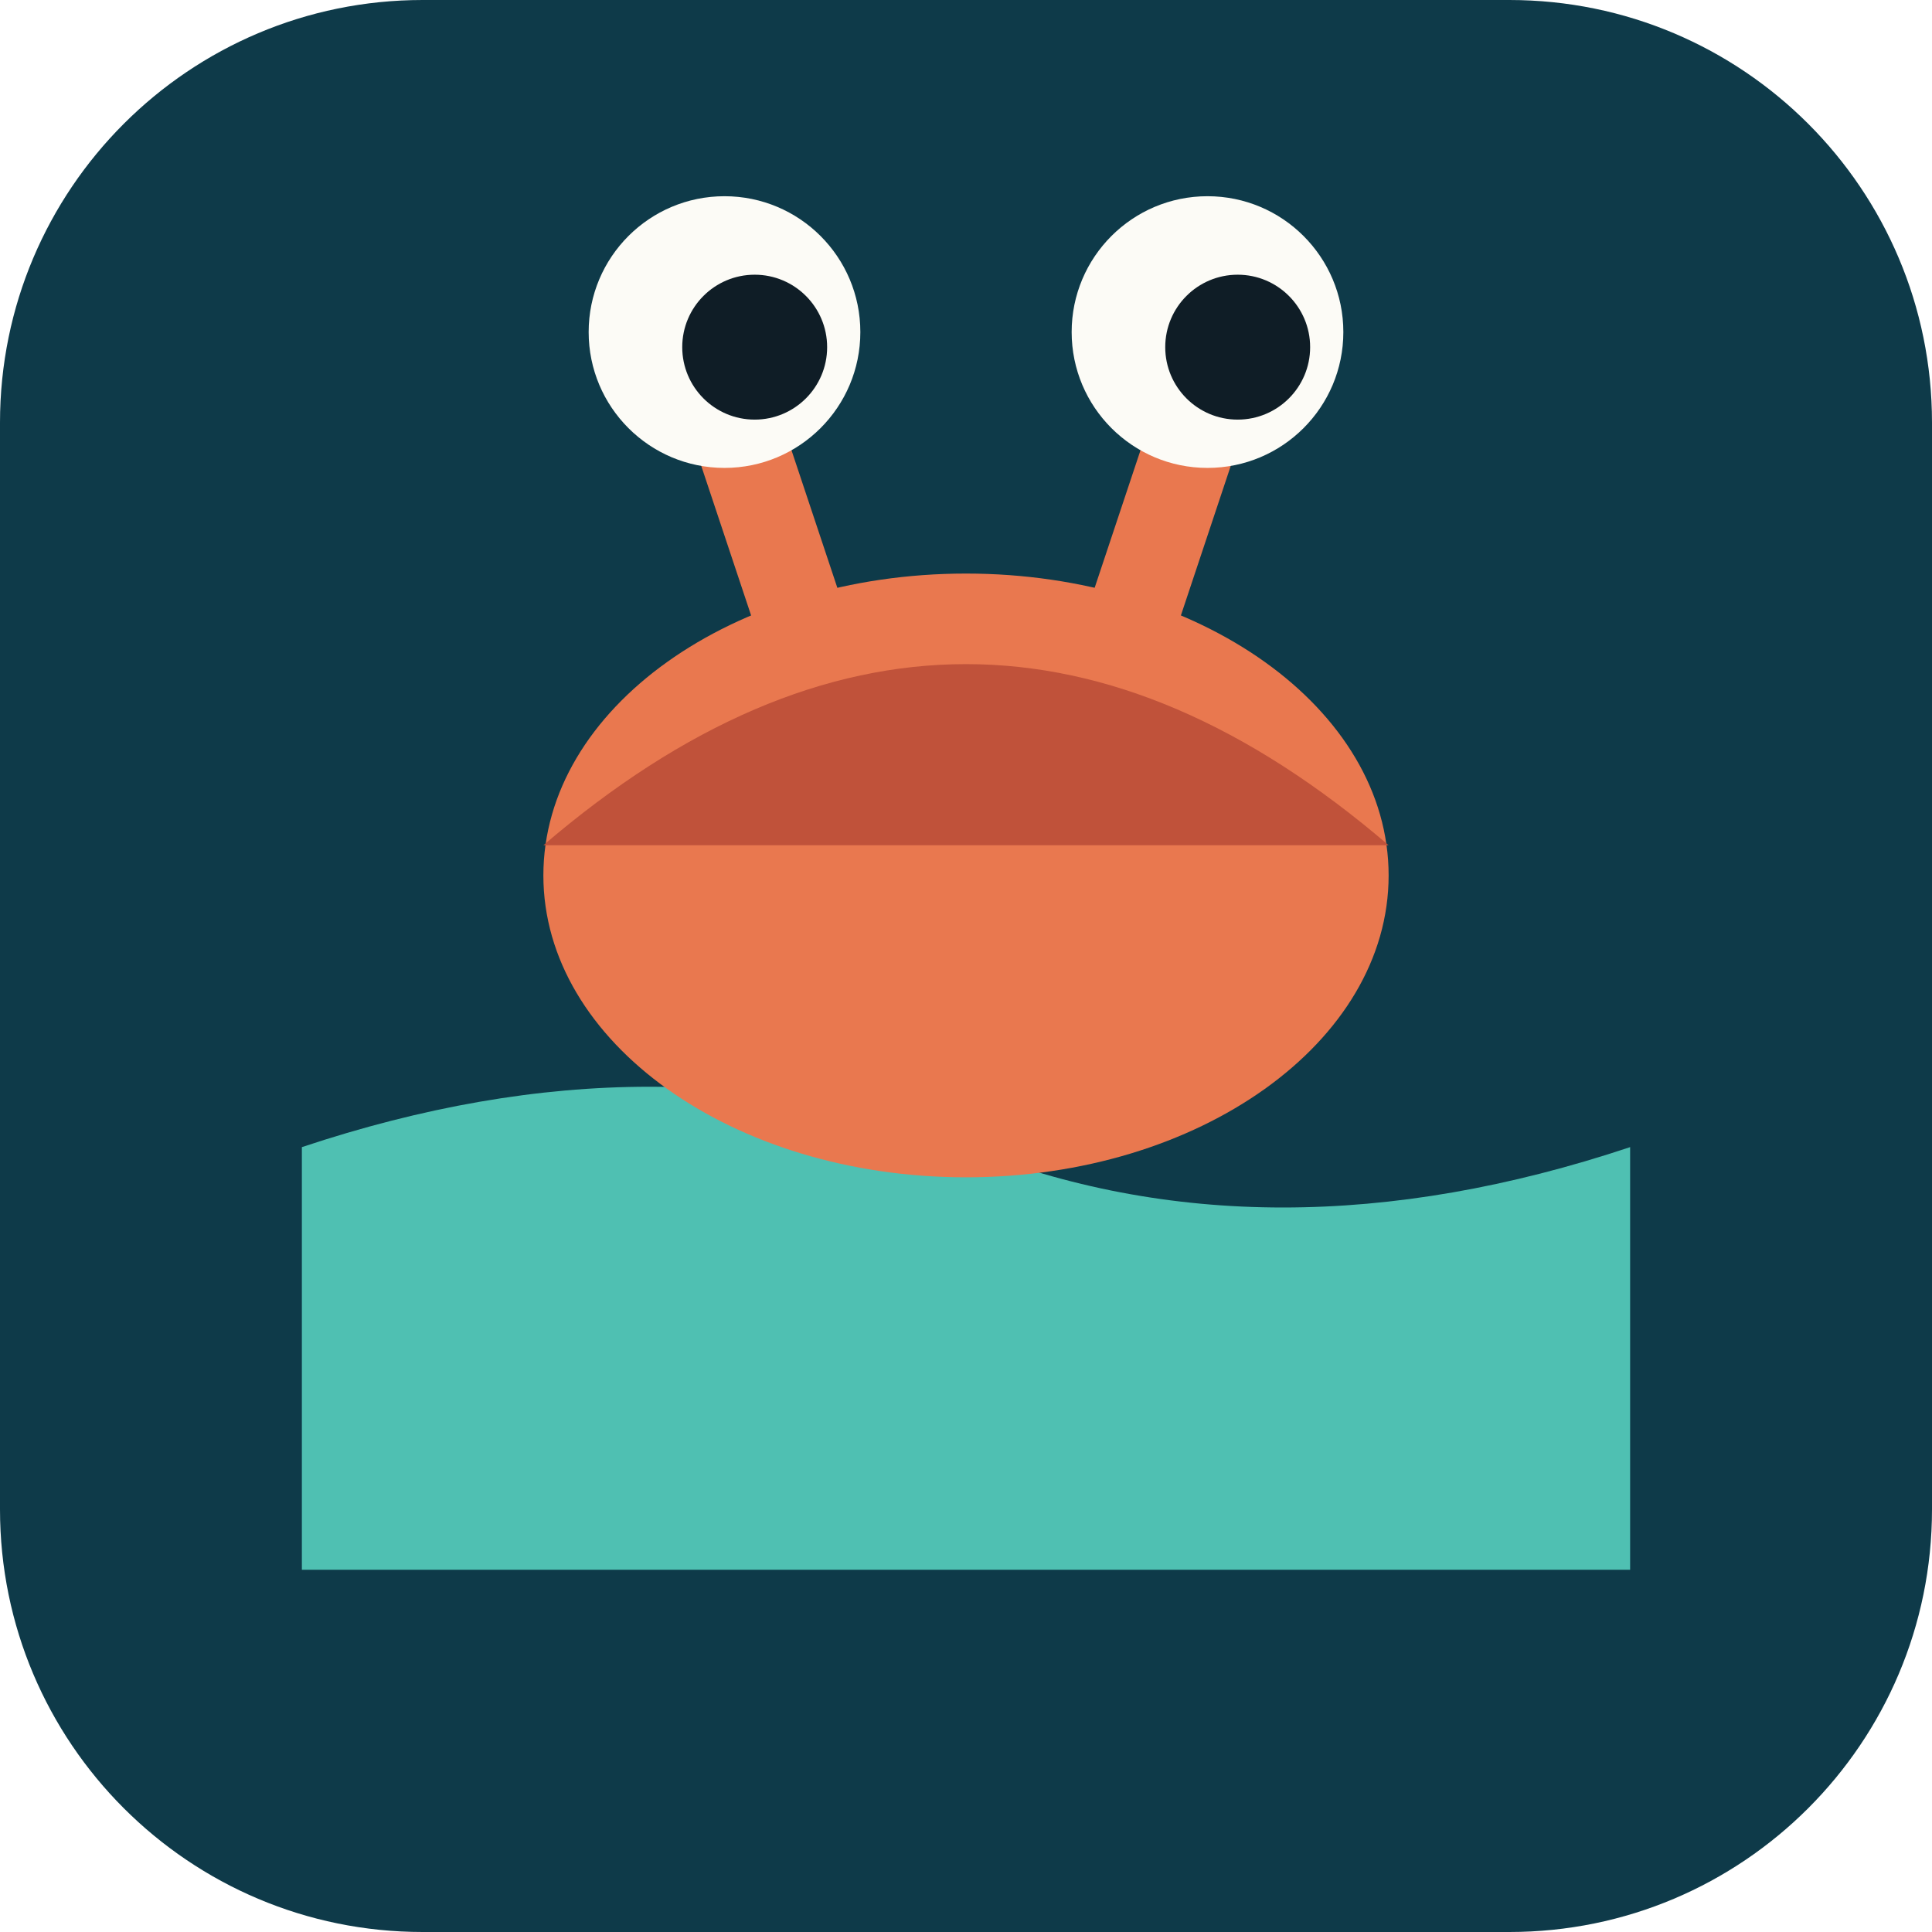
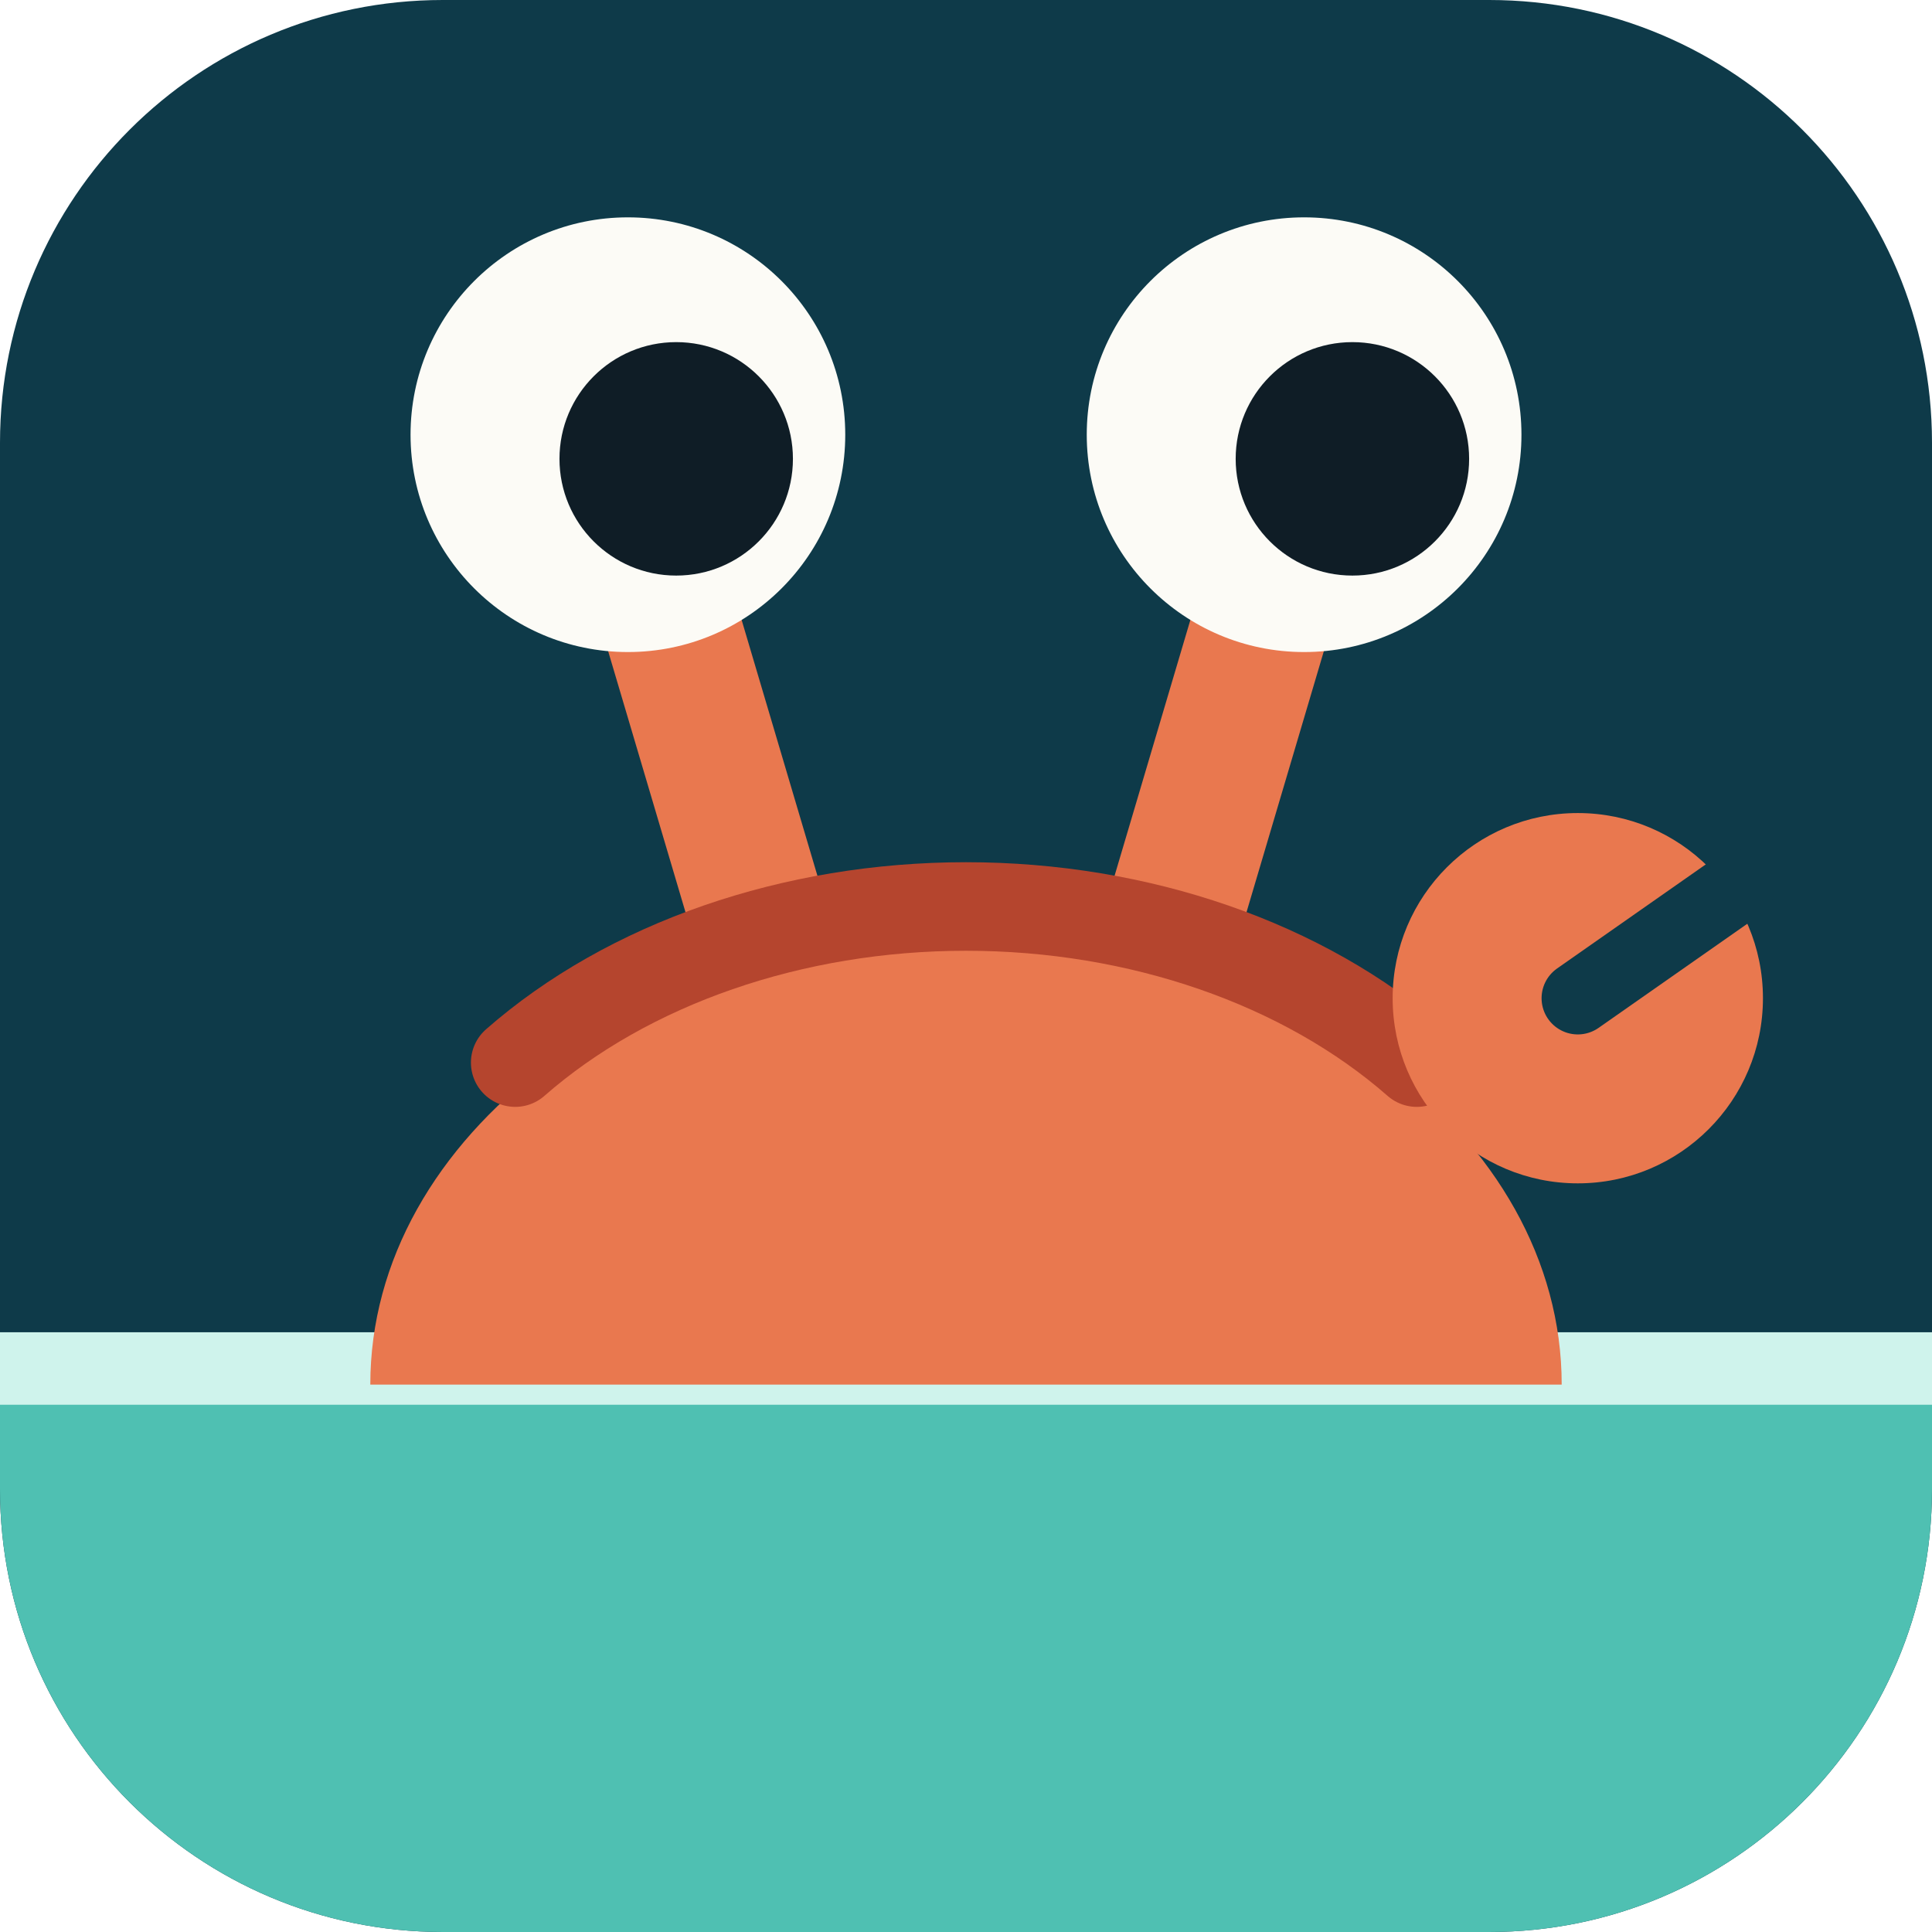
- <svg xmlns="http://www.w3.org/2000/svg" viewBox="0 0 64 64">
-   <rect width="64" height="64" rx="14" fill="#0E3A49" />
-   <path d="M10 38 Q22 34 32 38 T54 38 V52 H10 Z" fill="#4FC0B2" />
-   <line x1="27" y1="22" x2="24" y2="13" stroke="#E9784F" stroke-width="3" stroke-linecap="round" />
-   <line x1="37" y1="22" x2="40" y2="13" stroke="#E9784F" stroke-width="3" stroke-linecap="round" />
-   <circle cx="24" cy="11" r="4.5" fill="#FCFBF6" />
-   <circle cx="40" cy="11" r="4.5" fill="#FCFBF6" />
-   <circle cx="25" cy="11.5" r="2.4" fill="#0F1D26" />
-   <circle cx="41" cy="11.5" r="2.4" fill="#0F1D26" />
-   <ellipse cx="32" cy="29" rx="14" ry="10" fill="#E9784F" />
-   <path d="M18 28 Q32 16 46 28" fill="#C0523A" />
+ <svg xmlns="http://www.w3.org/2000/svg" viewBox="0 0 24 24">
+   <defs>
+     <clipPath id="r">
+       <rect width="24" height="24" rx="5.5" />
+     </clipPath>
+   </defs>
+   <g clip-path="url(#r)">
+     <rect width="24" height="24" fill="#0E3A49" />
+     <rect y="17" width="24" height="7" fill="#4FC0B2" />
+     <path d="M0 17h24" stroke="#CFF3EC" stroke-width="0.9" />
+   </g>
+   <path d="M9.6 12 8 6.6M14.4 12 16 6.6" stroke="#E9784F" stroke-width="1.7" stroke-linecap="round" />
+   <path d="M4.6 17.2a7.4 5.6 0 0 1 14.8 0z" fill="#E9784F" />
+   <path d="M6.4 13.2a7.4 5.6 0 0 1 11.2 0" fill="none" stroke="#B5452E" stroke-width="1.1" stroke-linecap="round" />
+   <circle cx="19.6" cy="12.4" r="2.3" fill="#E9784F" />
+   <path d="M19.6 12.4 21.6 11" stroke="#0E3A49" stroke-width="0.9" stroke-linecap="round" />
+   <circle cx="7.8" cy="5.4" r="2.7" fill="#FCFBF6" />
+   <circle cx="16.2" cy="5.4" r="2.7" fill="#FCFBF6" />
+   <circle cx="8.4" cy="5.7" r="1.45" fill="#0F1D26" />
+   <circle cx="16.8" cy="5.7" r="1.45" fill="#0F1D26" />
</svg>
